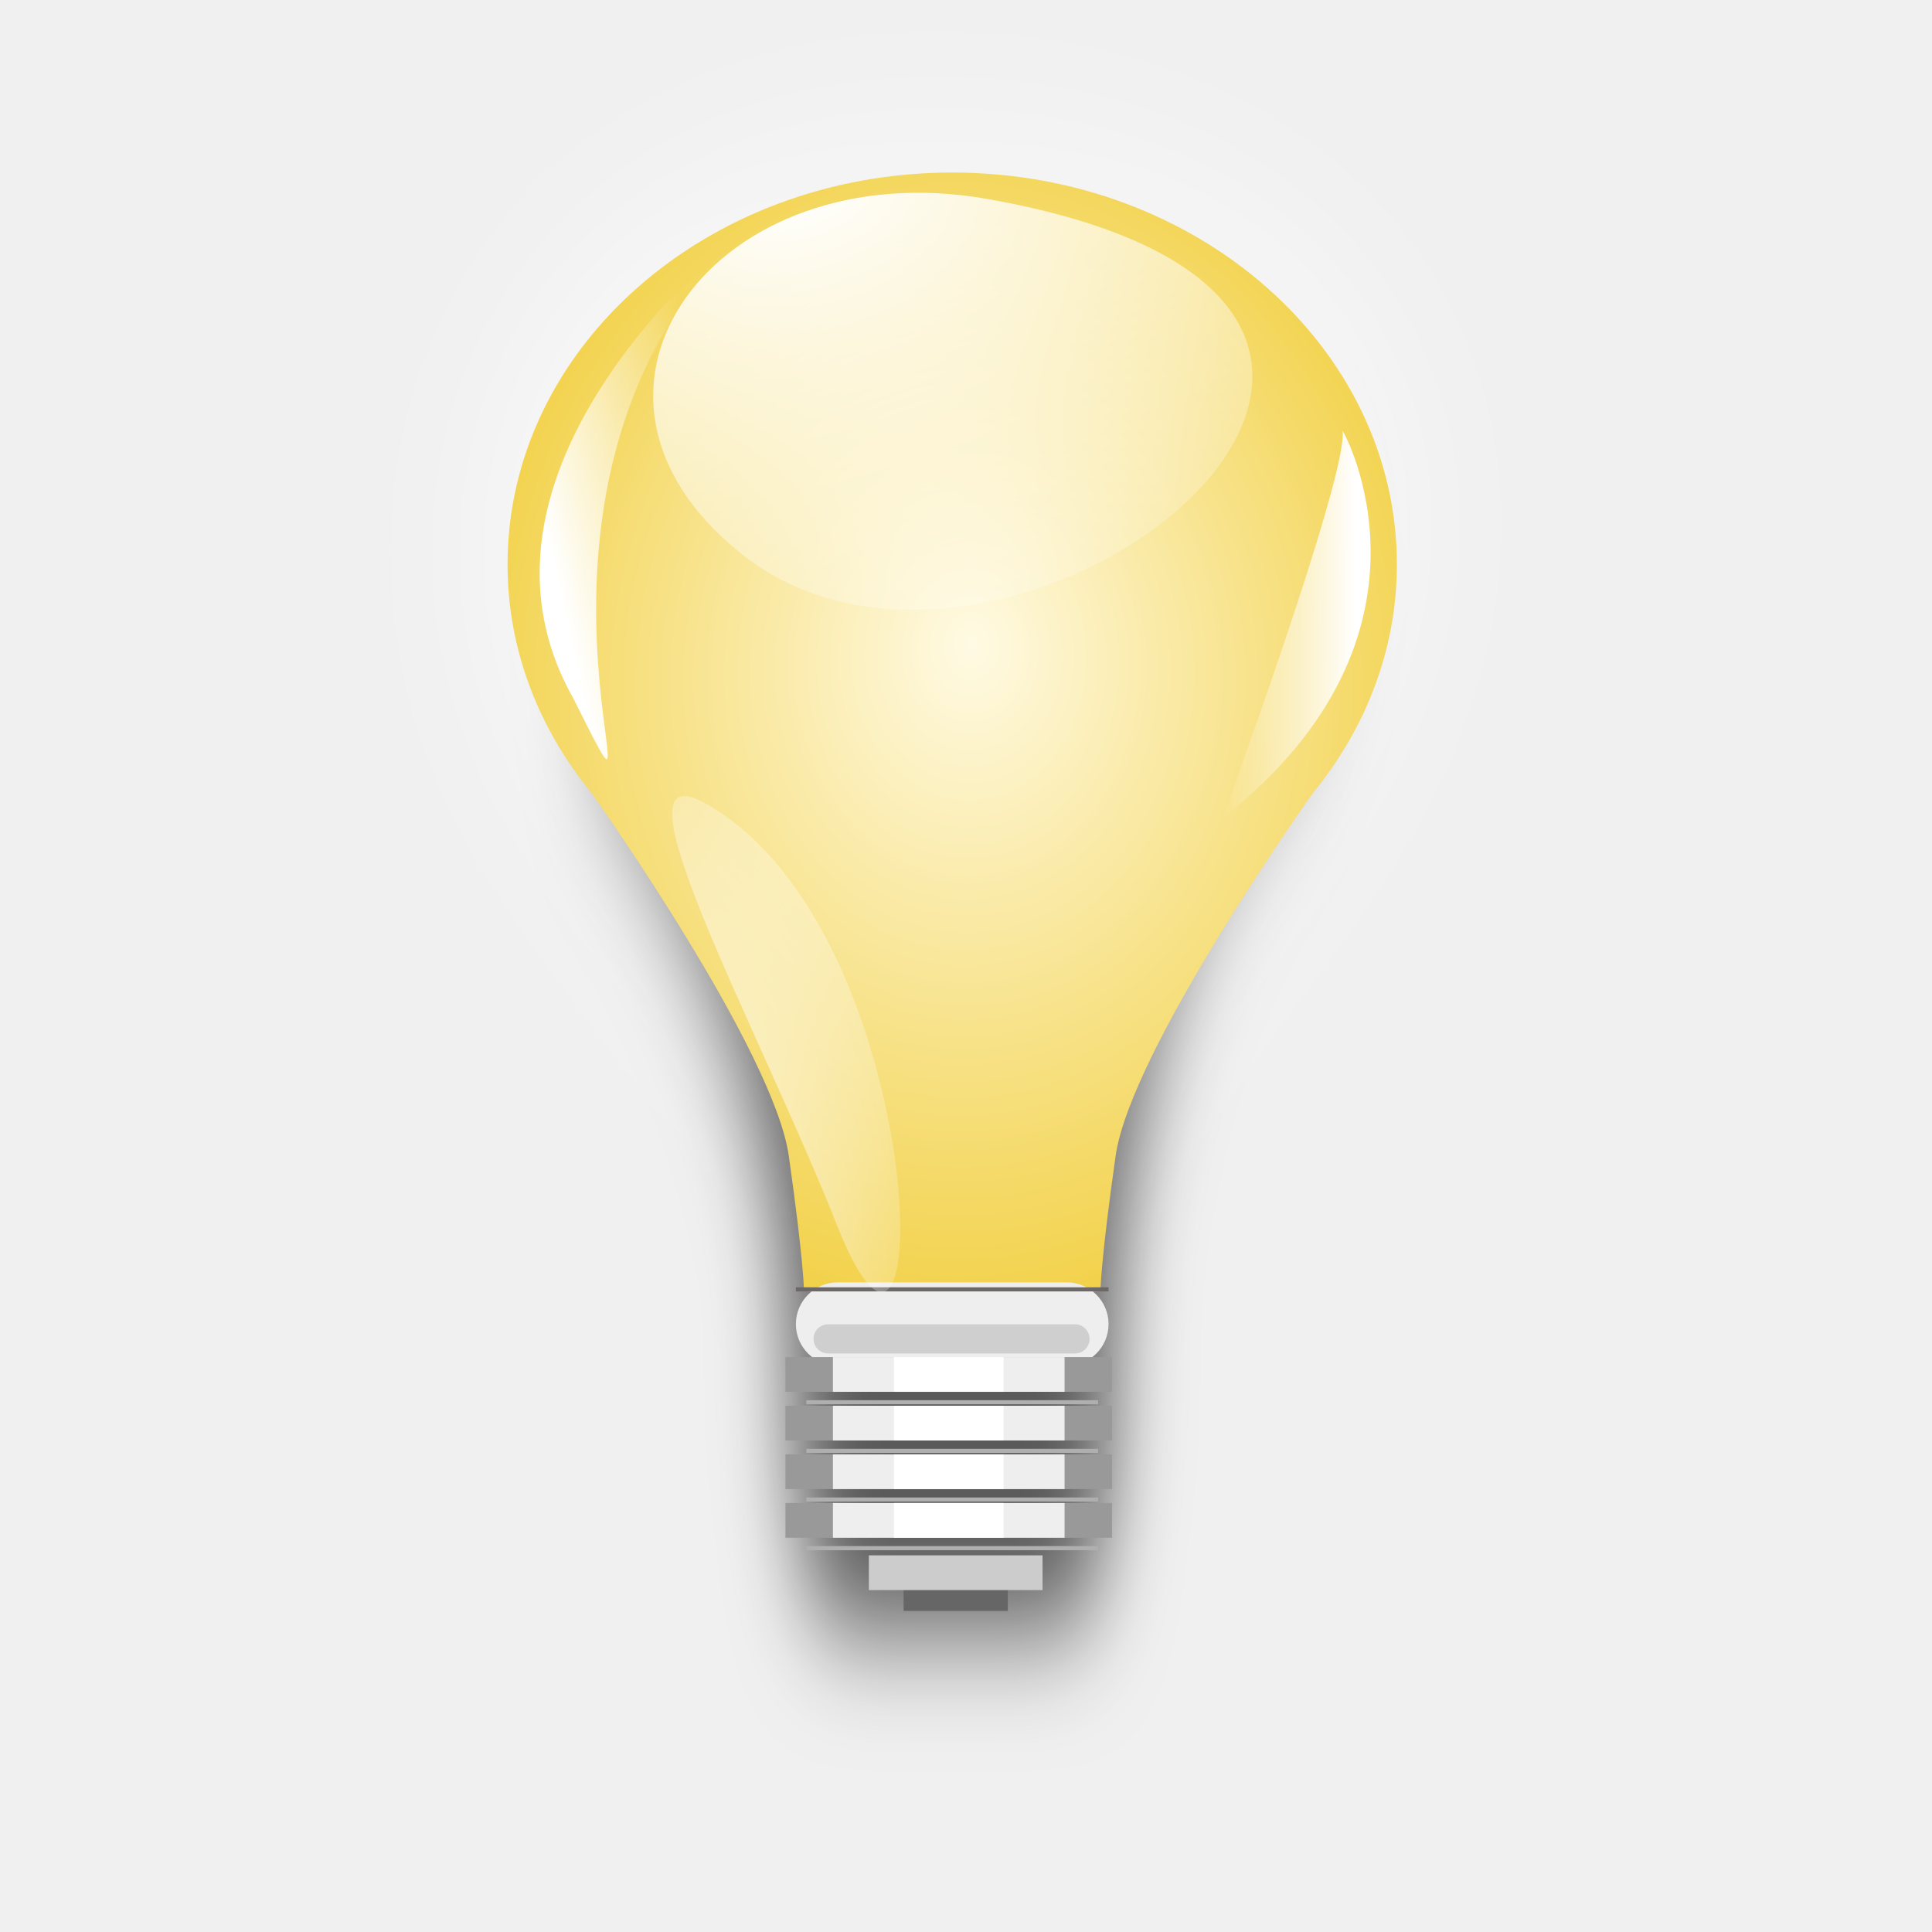
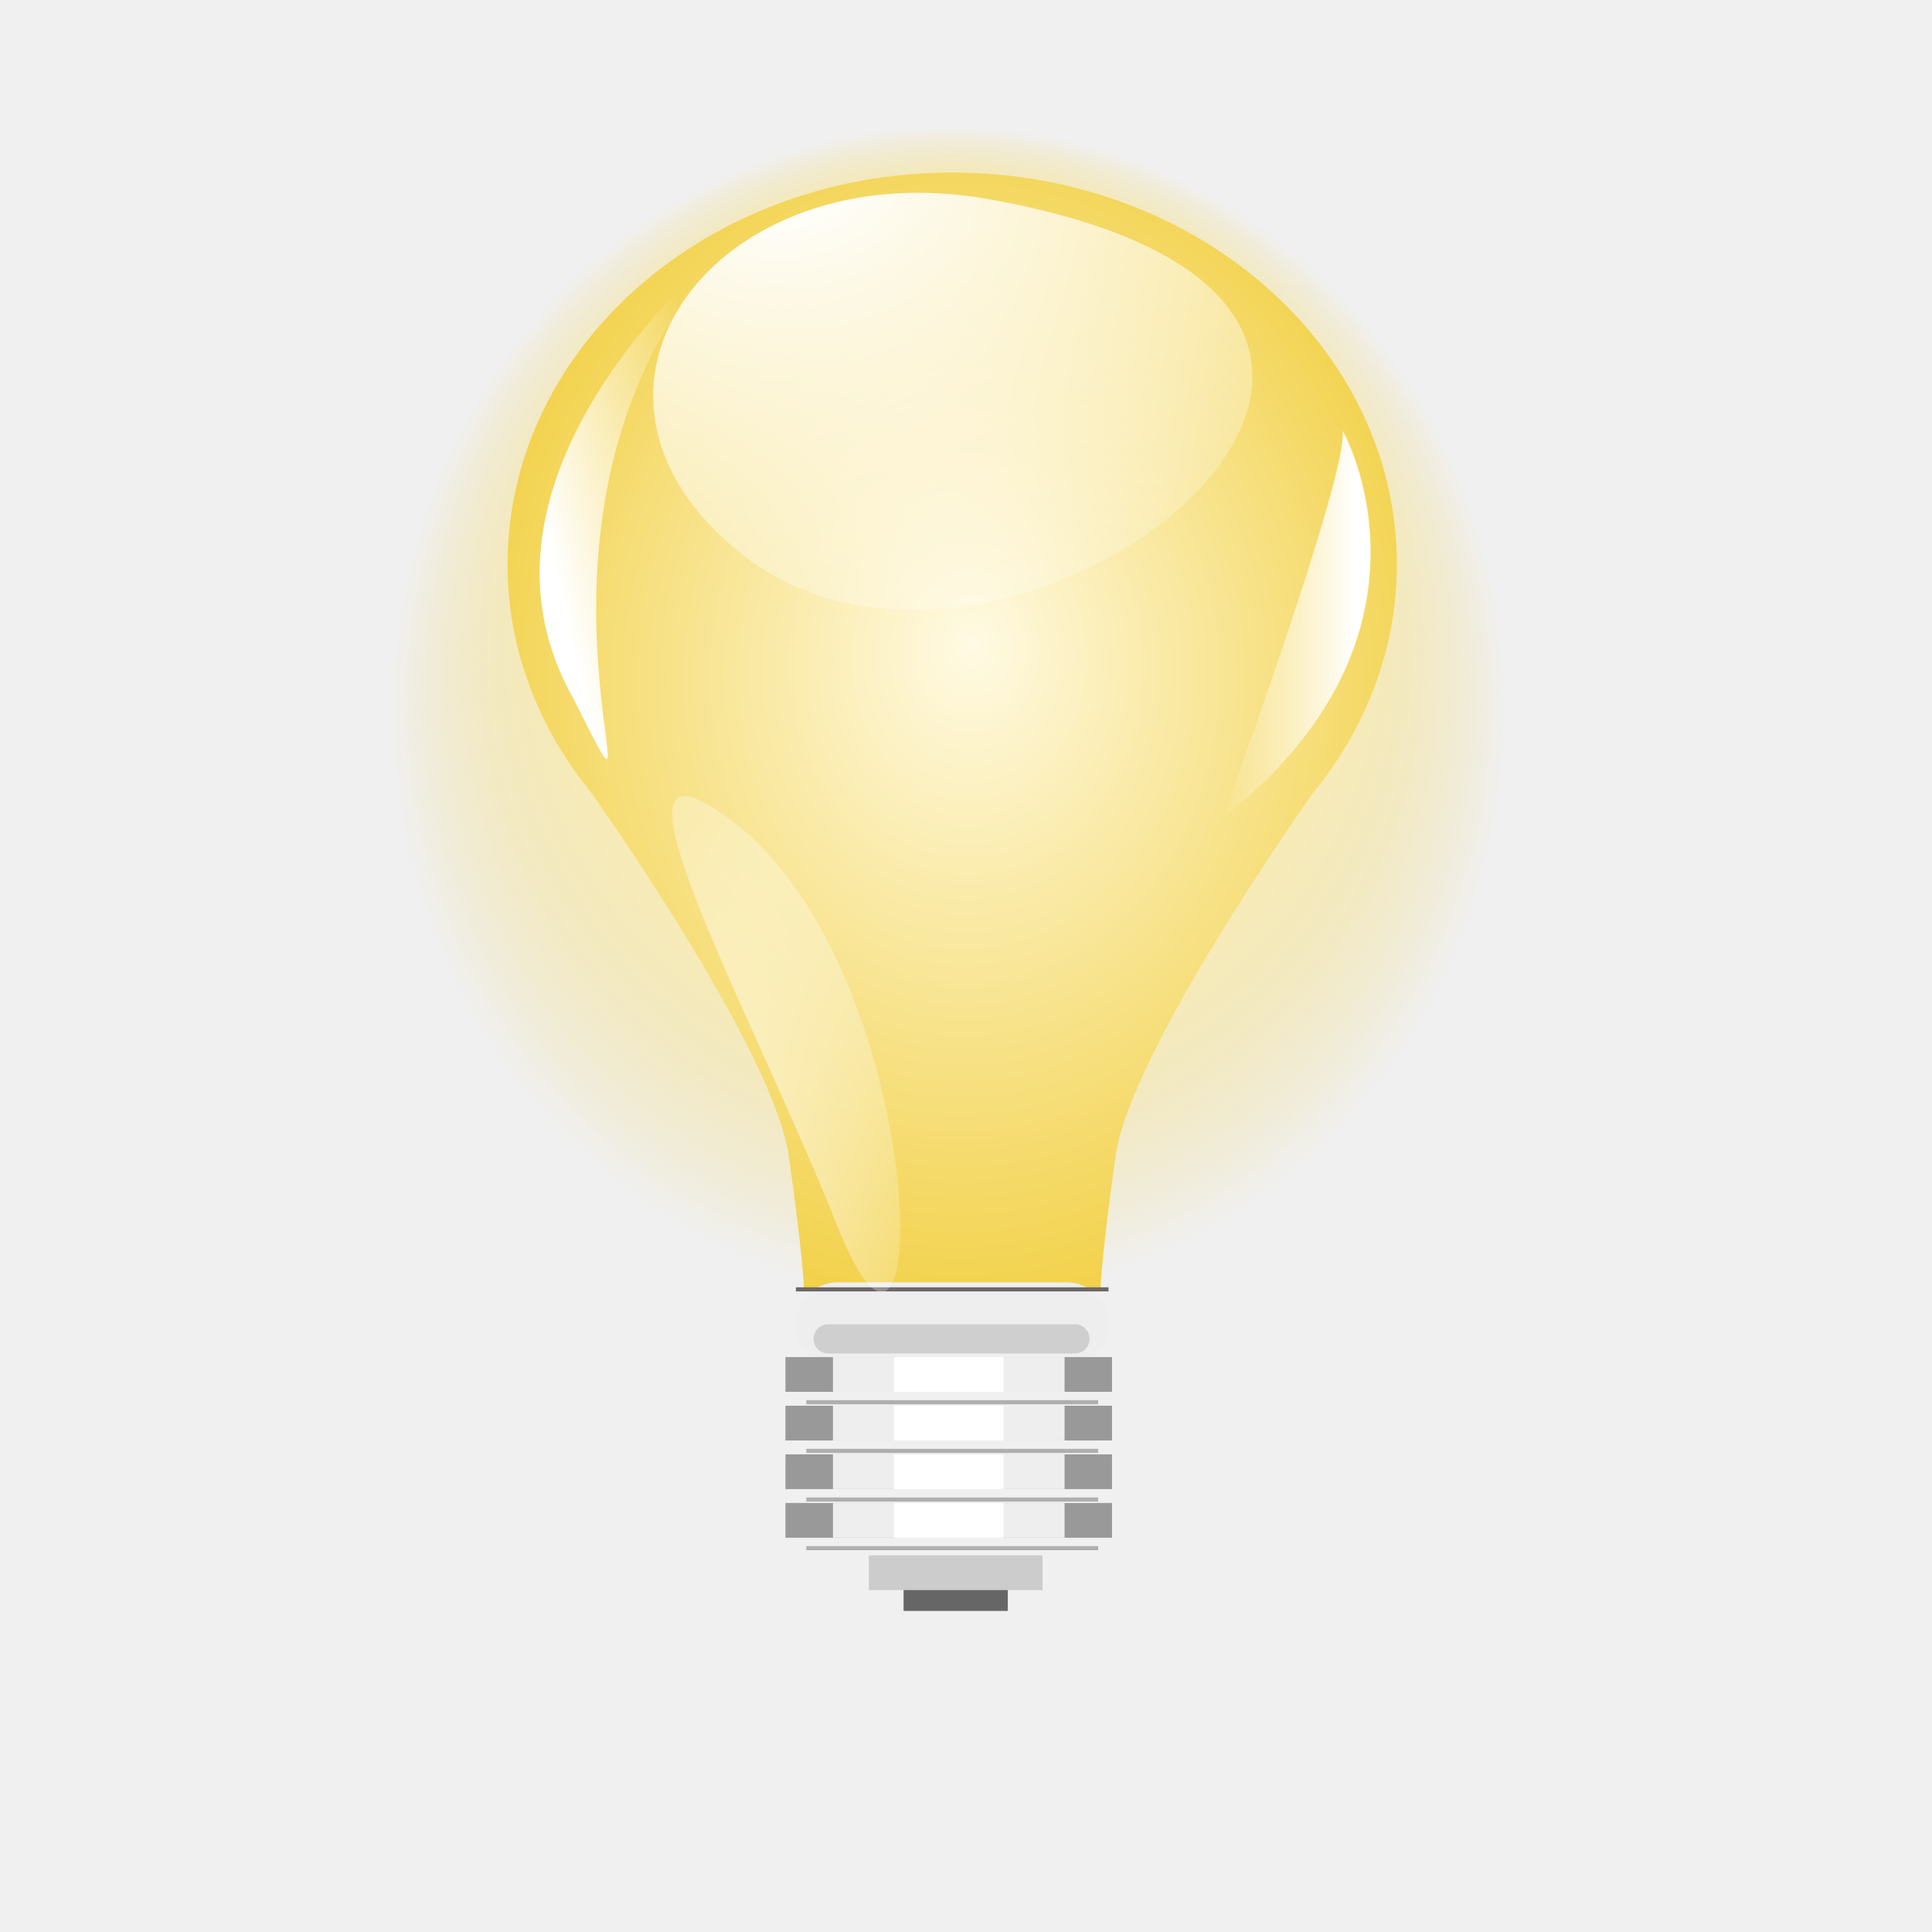
<svg xmlns="http://www.w3.org/2000/svg" xmlns:xlink="http://www.w3.org/1999/xlink" version="1.0" width="110" height="110" id="svg5921">
  <defs id="defs5923">
+     <linearGradient id="linearGradient6347">
+       <stop id="stop6349" style="stop-color:#fff2b8;stop-opacity:1" offset="0" />
+       <stop id="stop6355" style="stop-color:#fdefb1;stop-opacity:0.831" offset="0.621" />
+       <stop id="stop6351" style="stop-color:#f3d144;stop-opacity:0" offset="1" />
+     </linearGradient>
    <radialGradient cx="-869.979" cy="614.338" r="21.395" fx="-869.979" fy="614.338" id="radialGradient8294" xlink:href="#linearGradient7890" gradientUnits="userSpaceOnUse" gradientTransform="matrix(0.1864275,2.221356,-1.213759,1.038354,11.0174,1965.549)" />
    <linearGradient id="linearGradient7890">
      <stop id="stop7892" style="stop-color:#ffffff;stop-opacity:1" offset="0" />
      <stop id="stop7894" style="stop-color:#ffffff;stop-opacity:0" offset="1" />
    </linearGradient>
    <radialGradient cx="-876.331" cy="592.986" r="21.395" fx="-876.331" fy="592.986" id="radialGradient8292" xlink:href="#linearGradient7890" gradientUnits="userSpaceOnUse" gradientTransform="matrix(0.4566479,1.704229,-2.973054,0.7966296,1280.083,1616.382)" />
    <linearGradient id="linearGradient8502">
      <stop id="stop8504" style="stop-color:#ffffff;stop-opacity:1" offset="0" />
      <stop id="stop8506" style="stop-color:#ffffff;stop-opacity:0" offset="1" />
    </linearGradient>
    <linearGradient x1="-846.747" y1="625.666" x2="-855.379" y2="625.666" id="linearGradient8508" xlink:href="#linearGradient8502" gradientUnits="userSpaceOnUse" />
    <linearGradient id="linearGradient8510">
      <stop id="stop8512" style="stop-color:#ffffff;stop-opacity:1" offset="0" />
      <stop id="stop8514" style="stop-color:#ffffff;stop-opacity:0" offset="1" />
    </linearGradient>
    <linearGradient x1="-899.501" y1="617.192" x2="-888.168" y2="614.715" id="linearGradient8516" xlink:href="#linearGradient8510" gradientUnits="userSpaceOnUse" />
    <radialGradient cx="93.032" cy="205.678" r="0" fx="93.032" fy="205.678" id="XMLID_12_" gradientUnits="userSpaceOnUse">
      <stop id="stop2349" style="stop-color:#ffffff;stop-opacity:1" offset="0.331" />
      <stop id="stop2351" style="stop-color:#5f5f5f;stop-opacity:1" offset="1" />
    </radialGradient>
    <radialGradient cx="93.032" cy="205.678" r="0" fx="93.032" fy="205.678" id="radialGradient8290" xlink:href="#XMLID_12_" gradientUnits="userSpaceOnUse" gradientTransform="matrix(0.3568202,0,0,0.3568202,-901.9838,593.9837)" />
    <linearGradient id="linearGradient7742">
      <stop id="stop7744" style="stop-color:#fffae4;stop-opacity:1" offset="0" />
      <stop id="stop7746" style="stop-color:#edc10b;stop-opacity:1" offset="1" />
    </linearGradient>
    <radialGradient cx="-873" cy="630.679" r="28.984" fx="-872.175" fy="627.52" id="radialGradient8288" xlink:href="#linearGradient7742" gradientUnits="userSpaceOnUse" gradientTransform="matrix(1.584878,0,-1.942727e-7,1.916602,510.5987,-578.081)" />
-     <filter height="1.294" y="-0.147" width="1.359" x="-0.179" id="filter7441">
-       <feGaussianBlur id="feGaussianBlur7443" stdDeviation="4.502" />
-     </filter>
-     <filter height="1.503" y="-0.252" width="1.529" x="-0.264" id="filter7571">
-       <feGaussianBlur id="feGaussianBlur7573" stdDeviation="2.385" />
-     </filter>
+     <radialGradient cx="39.75" cy="38.25" r="23.75" fx="40.498" fy="23.654" id="radialGradient6353" xlink:href="#linearGradient6347" gradientUnits="userSpaceOnUse" />
  </defs>
+   <path d="M 63.5,38.25 A 23.75,23.75 0 1 1 16,38.25 A 23.75,23.75 0 1 1 63.5,38.25 z" transform="matrix(1.336842,0,0,1.405482,0.8605264,-13.17239)" id="path6345" style="opacity:1;fill:url(#radialGradient6353);fill-opacity:1;fill-rule:nonzero;stroke:none;stroke-width:1;stroke-linecap:butt;stroke-linejoin:miter;marker:none;marker-start:none;marker-mid:none;marker-end:none;stroke-miterlimit:4;stroke-dasharray:none;stroke-dashoffset:0;stroke-opacity:1;visibility:visible;display:inline;overflow:visible;enable-background:accumulate" />
  <g id="layer1">
    <g transform="matrix(0.8734983,0,0,0.8734983,816.7792,-509.0205)" id="g7954" style="enable-background:new">
-       <path d="M -862.81,677.314 C -862.81,683.38 -864.027,688.301 -865.527,688.301 L -880.473,688.301 C -881.973,688.301 -883.19,683.38 -883.19,677.314 L -883.19,677.314 C -883.19,671.248 -887.028,662.458 -895.006,655.109 C -905.184,628.366 -833.444,631.18 -852.258,654.335 C -859.604,660.137 -862.81,671.248 -862.81,677.314 L -862.81,677.314 z" transform="matrix(0.9871588,0,0,1.612583,-11.21033,-421.7724)" id="path7956" style="opacity:0.624;fill:#000000;stroke:#000000;filter:url(#filter7571)" />
-       <path d="M -895.797,636.389 C -891.469,641.075 -873.517,671.566 -880.589,659.747 C -887.857,647.602 -904.107,598.442 -874.247,598.442 C -844.127,598.442 -860.903,646.604 -868.448,659.211 C -875.666,671.273 -858.286,643.326 -852.692,636.945 C -834.201,615.852 -843.67,591.474 -874.247,591.474 C -905.007,591.474 -910.36,620.625 -895.797,636.389 z" transform="matrix(1,0,0,1.070308,0,-41.58515)" id="path7958" style="opacity:0.498;fill:#ffffff;fill-opacity:1;filter:url(#filter7441)" />
      <path d="M -844.016,619.53 C -844.016,605.422 -856.994,593.984 -873,593.984 C -889.007,593.984 -901.984,605.422 -901.984,619.53 C -901.984,625.106 -899.935,630.249 -896.497,634.449 C -896.091,635.02 -884.625,651.24 -883.652,658.083 C -882.662,665.051 -882.662,666.908 -882.662,666.908 L -877.203,667.093 L -877.212,667.374 L -873,667.232 L -868.788,667.374 L -868.797,667.093 L -863.337,666.908 C -863.337,666.908 -863.337,665.051 -862.349,658.083 C -861.374,651.24 -849.911,635.02 -849.504,634.449 C -846.065,630.249 -844.016,625.106 -844.016,619.53 z" id="path7960" style="opacity:1;fill:url(#radialGradient8288);fill-opacity:1" />
      <rect width="6.793" height="2.264" x="-876.17" y="685.476" id="rect7962" style="opacity:1;fill:#666666" />
      <rect width="11.322" height="2.264" x="-878.434" y="684.118" id="rect7964" style="opacity:1;fill:#cccccc" />
      <path d="" id="path7966" style="opacity:1;fill:url(#radialGradient8290)" />
      <path d="M -886.034,597.209 C -886.034,597.209 -906.496,612.691 -897.691,628.27 C -890.477,642.655 -904.714,614.406 -886.034,597.209 z" id="path7968" style="opacity:1;fill:url(#linearGradient8516);fill-opacity:1" />
      <path d="M -862.81,669.044 C -862.81,670.544 -864.027,671.761 -865.527,671.761 L -880.473,671.761 C -881.973,671.761 -883.19,670.544 -883.19,669.044 L -883.19,669.044 C -883.19,667.544 -881.973,666.326 -880.473,666.326 L -865.527,666.326 C -864.027,666.326 -862.81,667.544 -862.81,669.044 L -862.81,669.044 z" id="path7970" style="opacity:1;fill:#eeeeee" />
      <line style="opacity:1;fill:none;stroke:#6d6868;stroke-width:0.268" id="line7972" y2="666.78" x2="-883.19" y1="666.78" x1="-862.81" />
      <rect width="21.285" height="2.264" x="-883.869" y="671.195" id="rect7974" style="opacity:1;fill:#999999" />
      <line style="opacity:1;fill:none;stroke:#afafaf;stroke-width:0.268" id="line7976" y2="674.139" x2="-863.49" y1="674.139" x1="-882.51" />
      <rect width="15.098" height="2.264" x="-880.775" y="671.195" id="rect7978" style="opacity:1;fill:#eeeeee" />
      <rect width="7.143" height="2.264" x="-876.798" y="671.195" id="rect7980" style="opacity:1;fill:#ffffff" />
      <rect width="21.285" height="2.264" x="-883.869" y="674.365" id="rect7982" style="opacity:1;fill:#999999" />
      <line style="opacity:1;fill:none;stroke:#afafaf;stroke-width:0.268" id="line7984" y2="677.309" x2="-863.49" y1="677.309" x1="-882.51" />
      <rect width="15.098" height="2.264" x="-880.775" y="674.365" id="rect7986" style="opacity:1;fill:#eeeeee" />
      <rect width="7.143" height="2.264" x="-876.798" y="674.365" id="rect7988" style="opacity:1;fill:#ffffff" />
      <rect width="21.285" height="2.264" x="-883.869" y="677.535" id="rect7990" style="opacity:1;fill:#999999" />
      <line style="opacity:1;fill:none;stroke:#afafaf;stroke-width:0.268" id="line7992" y2="680.479" x2="-863.49" y1="680.479" x1="-882.51" />
      <rect width="15.098" height="2.264" x="-880.775" y="677.535" id="rect7994" style="opacity:1;fill:#eeeeee" />
      <rect width="7.143" height="2.264" x="-876.798" y="677.535" id="rect7996" style="opacity:1;fill:#ffffff" />
      <rect width="21.285" height="2.264" x="-883.869" y="680.705" id="rect7998" style="opacity:1;fill:#999999" />
      <line style="opacity:1;fill:none;stroke:#afafaf;stroke-width:0.268" id="line8000" y2="683.649" x2="-863.49" y1="683.649" x1="-882.51" />
      <rect width="15.098" height="2.264" x="-880.775" y="680.705" id="rect8002" style="opacity:1;fill:#eeeeee" />
      <rect width="7.143" height="2.264" x="-876.798" y="680.705" id="rect8004" style="opacity:1;fill:#ffffff" />
      <path d="M -847.558,610.813 C -847.508,610.797 -840.125,624.073 -855.379,636.067 C -855.38,636.067 -847.157,613.628 -847.558,610.813 z" id="path8006" style="opacity:1;fill:url(#linearGradient8508);fill-opacity:1" />
      <path d="M -864.048,670.009 C -864.048,670.533 -864.473,670.958 -864.997,670.958 L -881.091,670.958 C -881.615,670.958 -882.04,670.533 -882.04,670.009 L -882.04,670.009 C -882.04,669.485 -881.615,669.059 -881.091,669.059 L -864.997,669.059 C -864.473,669.059 -864.048,669.485 -864.048,670.009 L -864.048,670.009 z" id="path8008" style="opacity:1;fill:#cccccc;fill-opacity:0.916" />
      <path d="M -870.73,595.703 C -888.419,592.596 -900.085,608.276 -886.683,618.882 C -869.171,632.743 -831.328,602.662 -870.73,595.703 z" id="path8010" style="opacity:1;fill:url(#radialGradient8292);fill-opacity:1" />
      <path d="M -889.055,635.117 C -895.726,631.376 -885.57,649.813 -880.516,662.583 C -873.912,679.27 -874.197,643.495 -889.055,635.117 z" id="path8012" style="opacity:1;fill:url(#radialGradient8294);fill-opacity:1" />
    </g>
  </g>
</svg>
